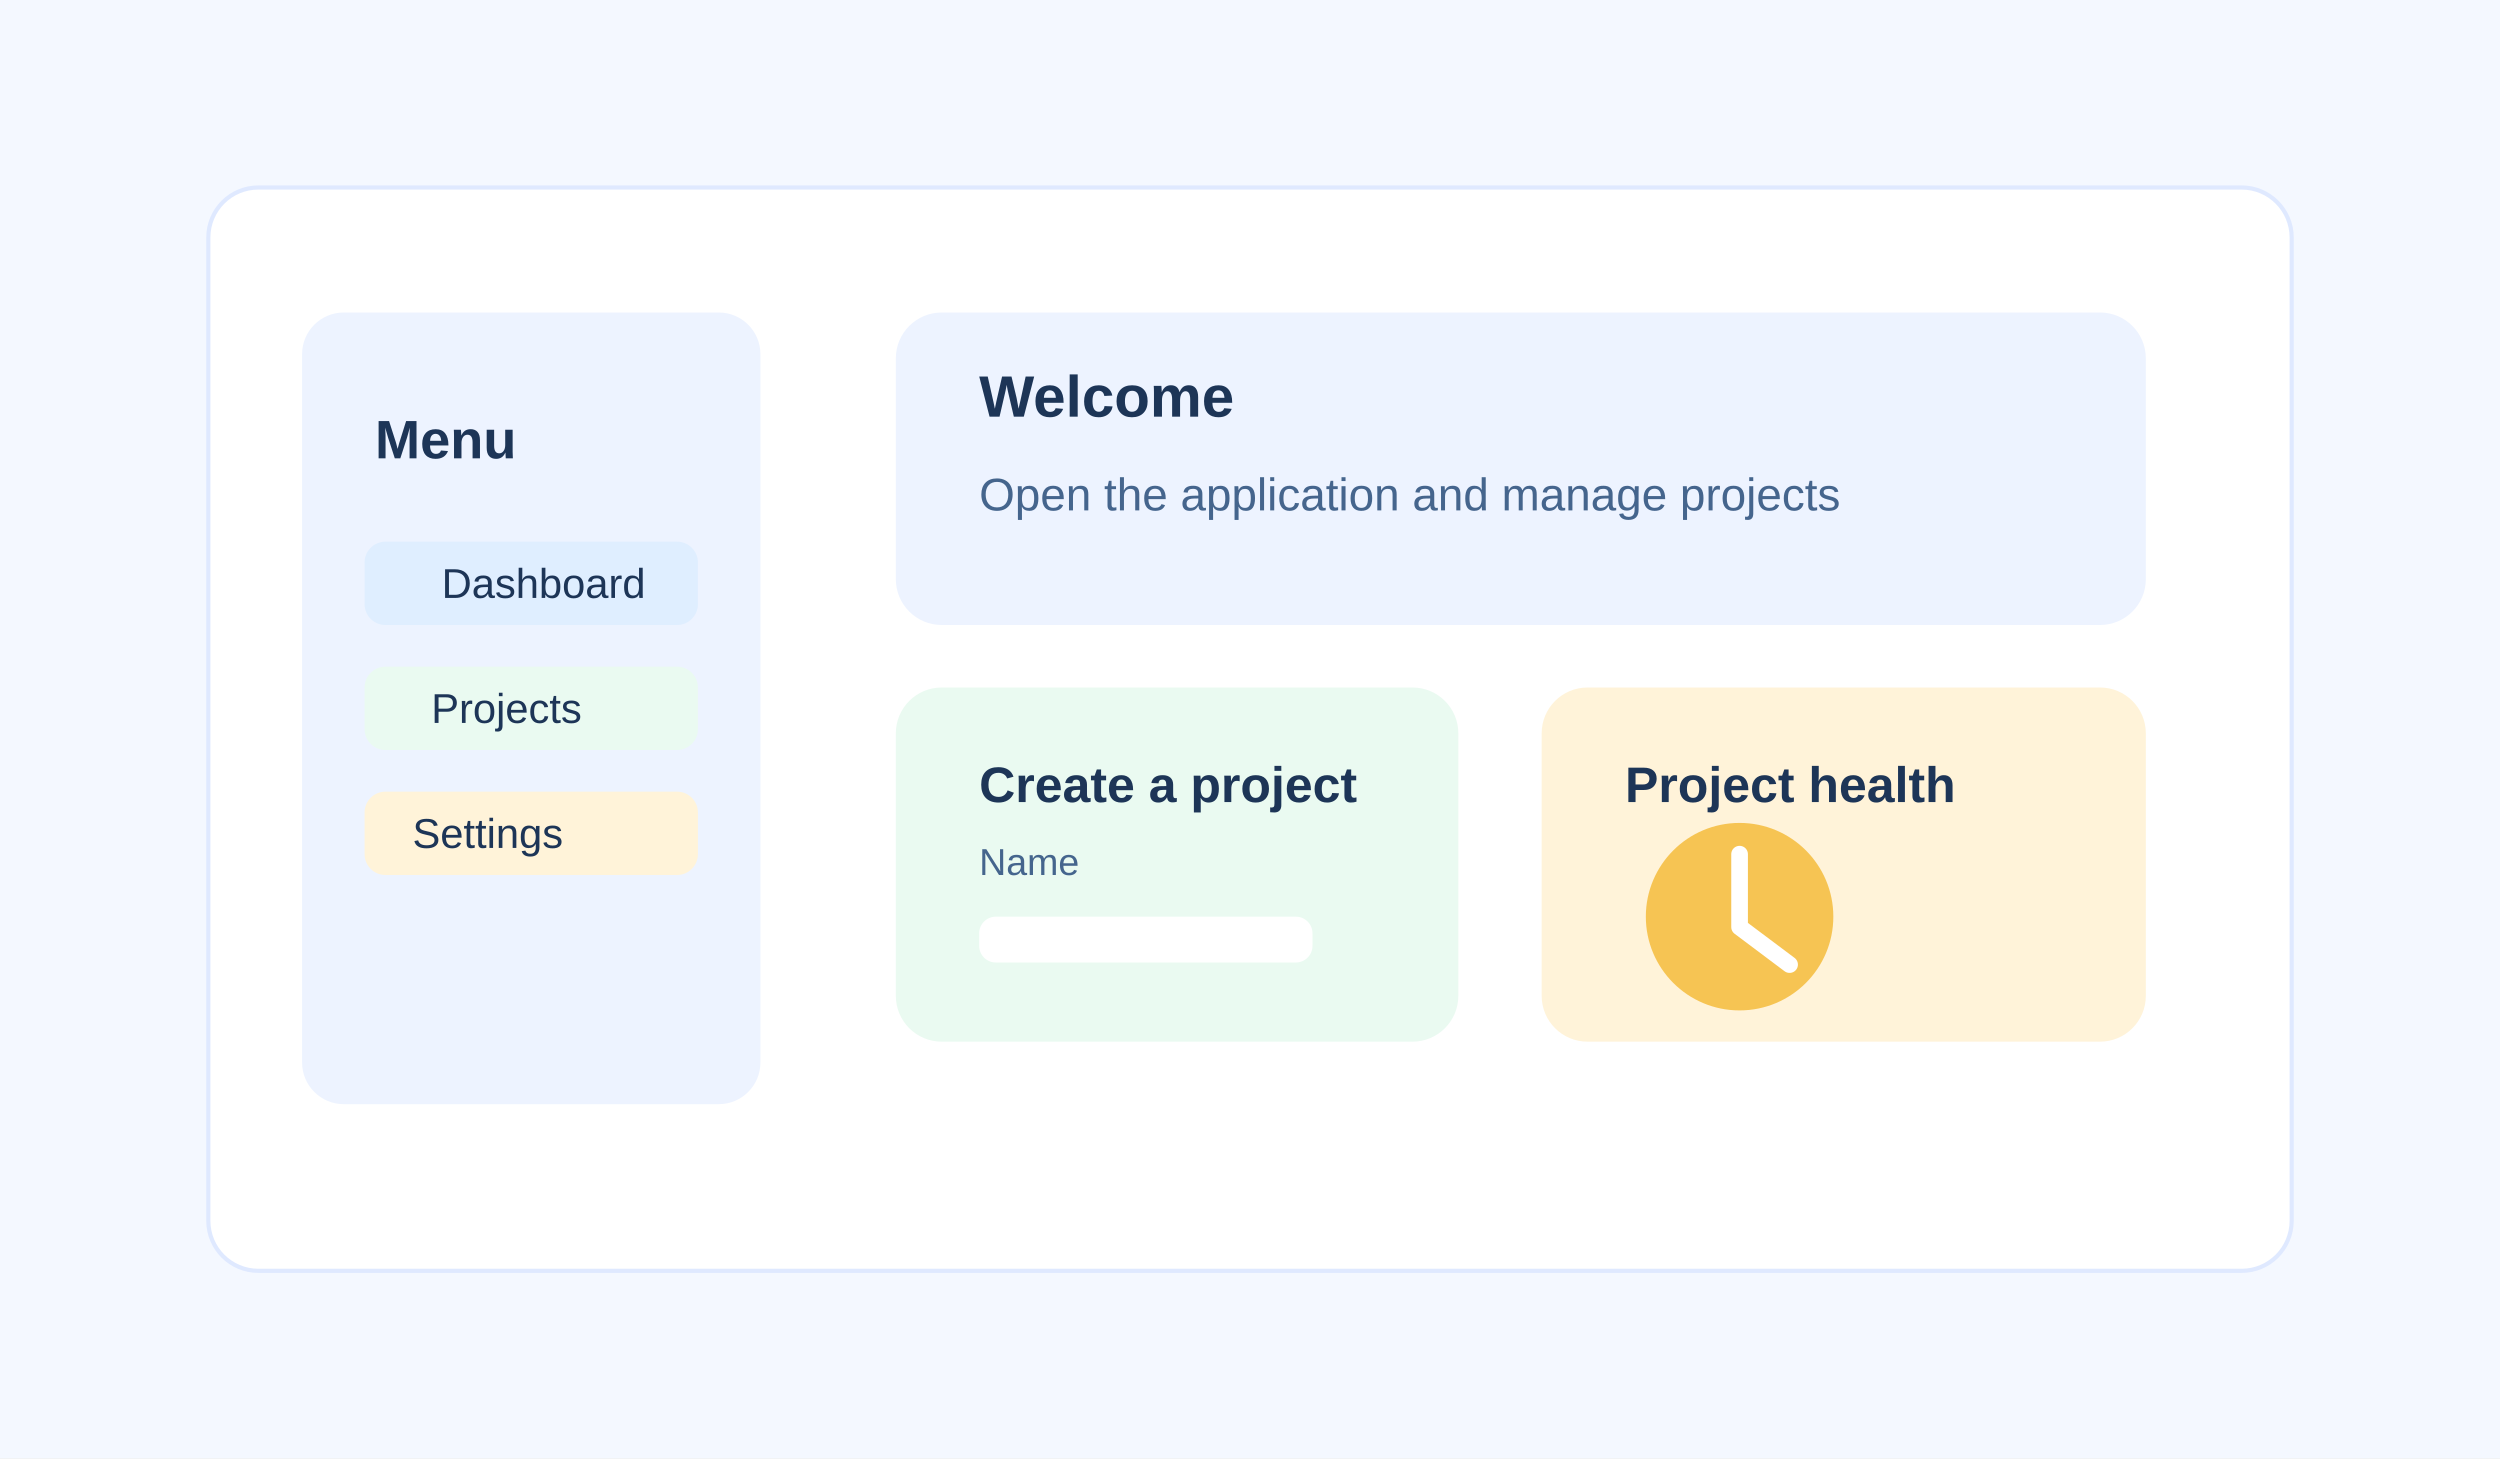
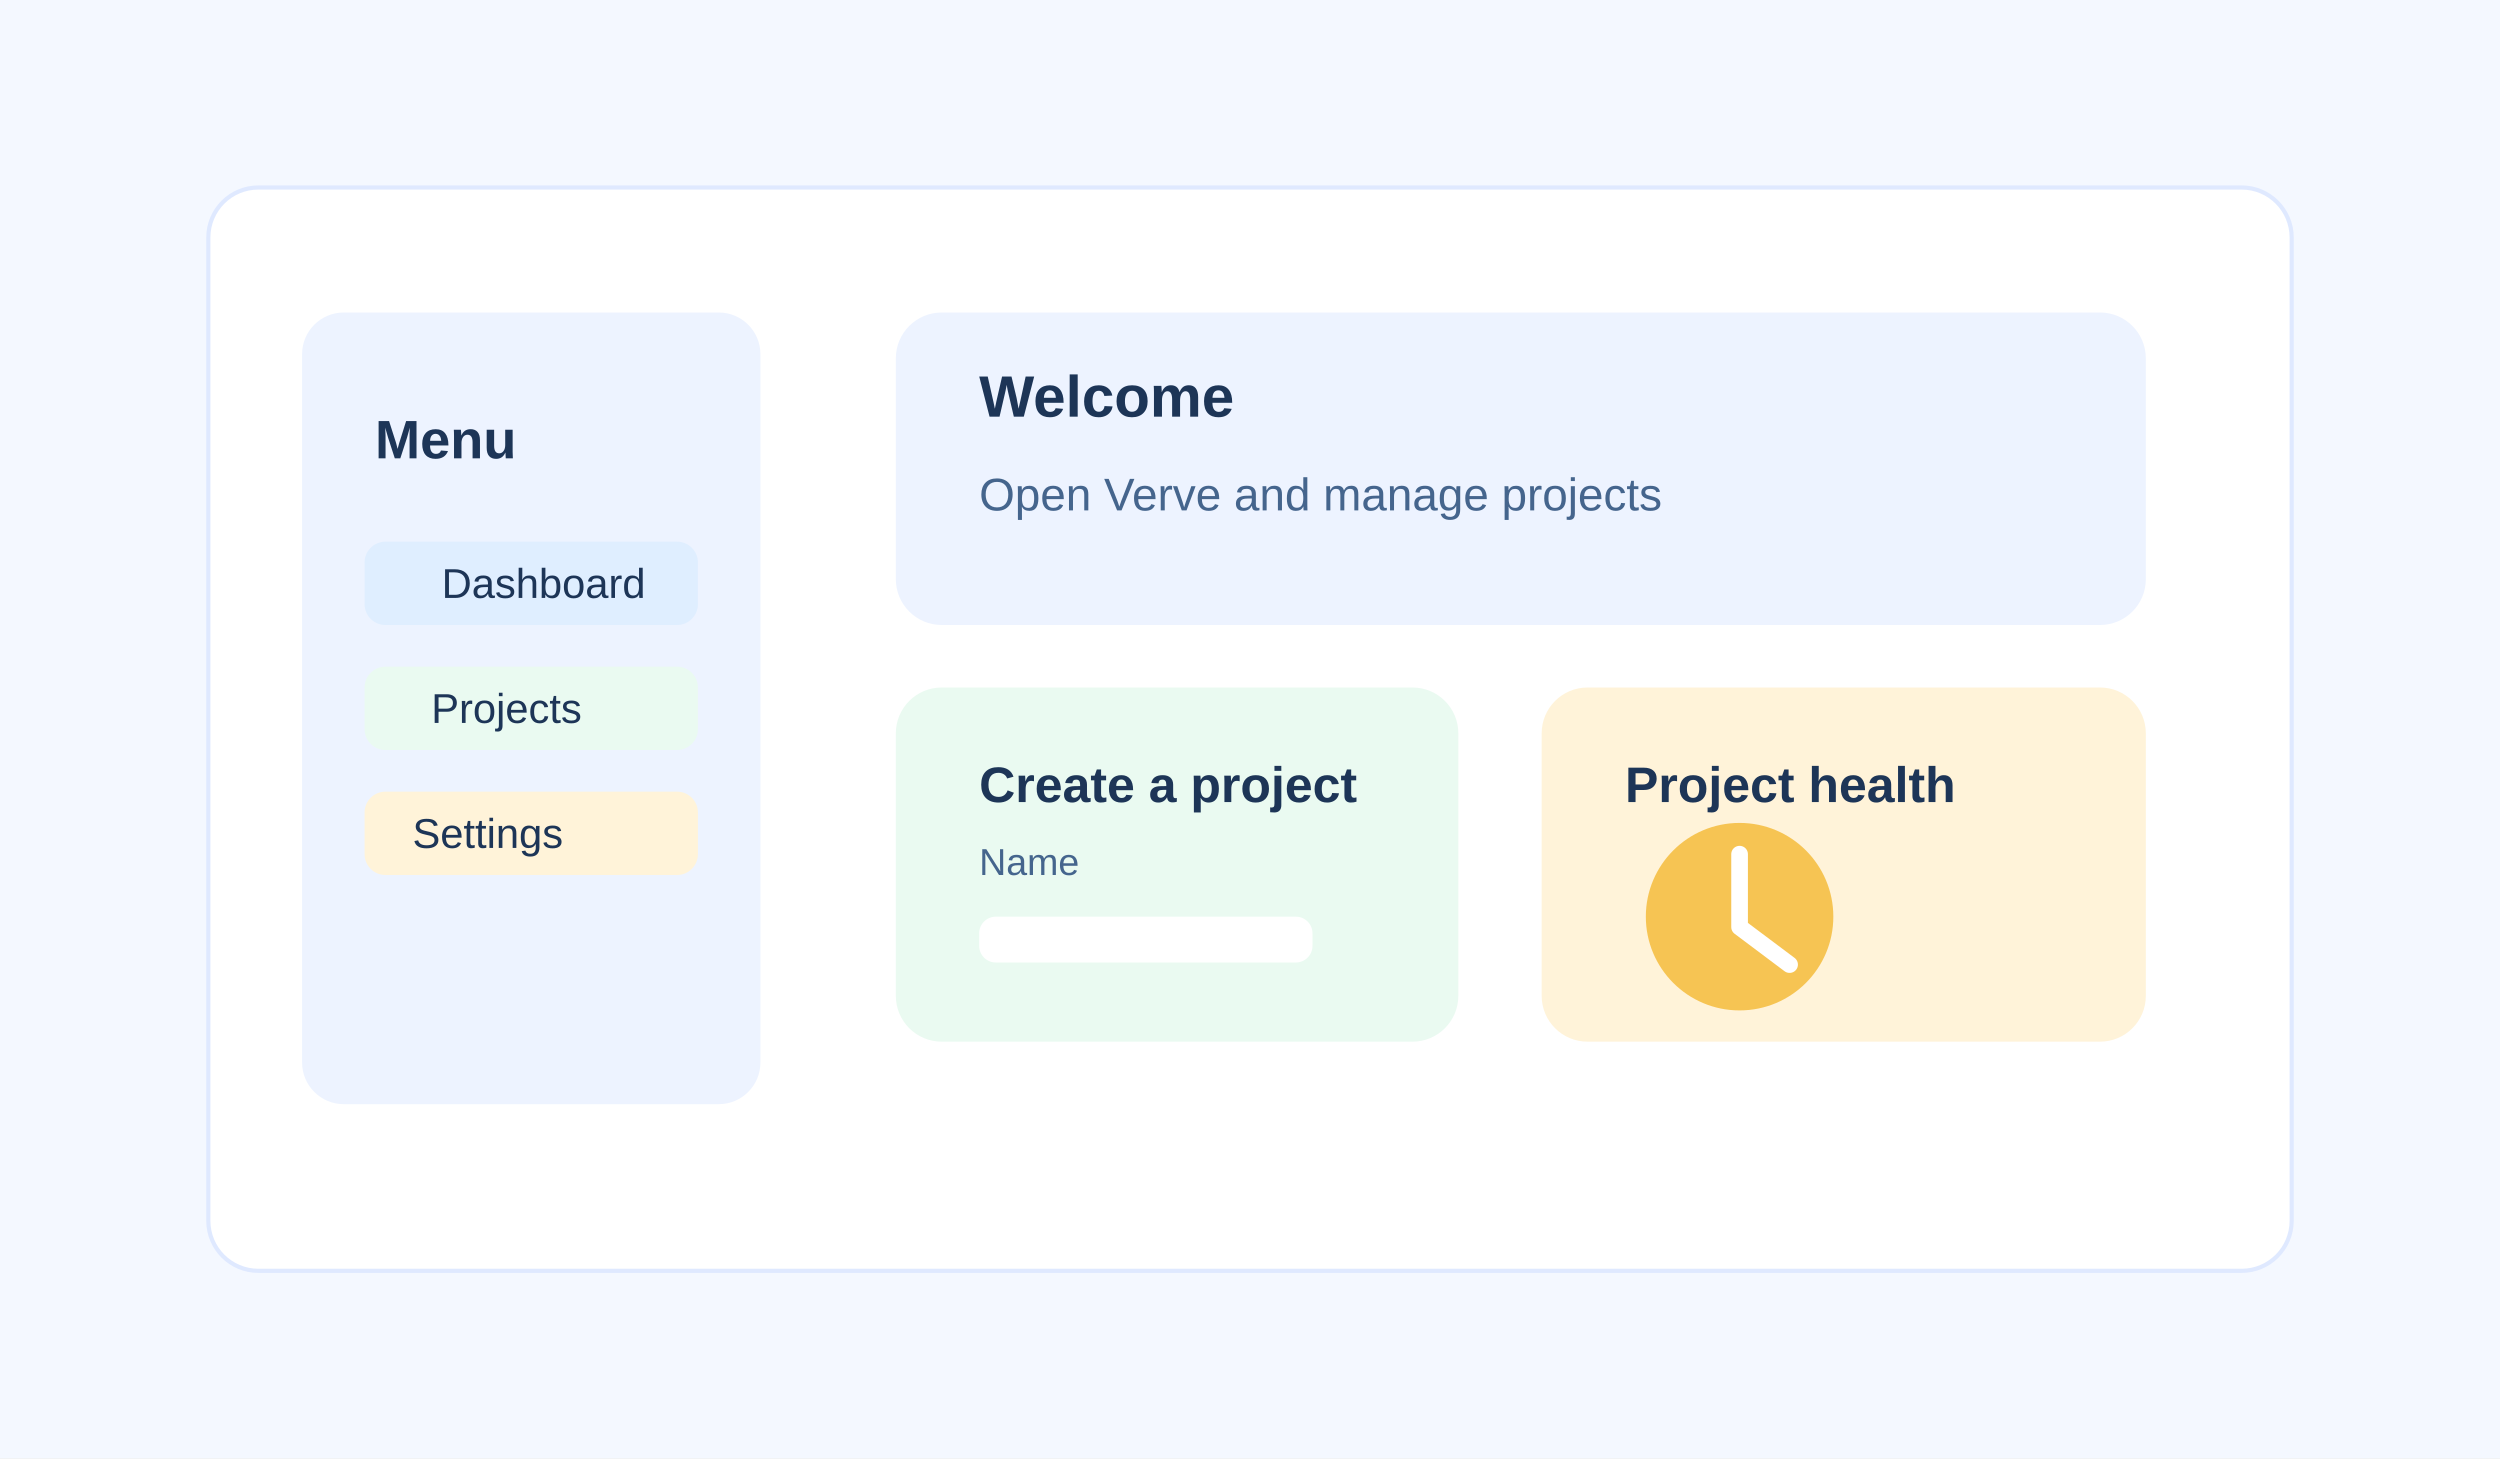
<svg xmlns="http://www.w3.org/2000/svg" width="1200" height="700" viewBox="0 0 1200 700" role="img" aria-labelledby="title desc">
  <rect width="1200" height="700" fill="#f4f8ff" />
  <rect x="100" y="90" width="1000" height="520" rx="24" fill="#ffffff" stroke="#dfe9ff" stroke-width="2" />
  <rect x="145" y="150" width="220" height="380" rx="20" fill="#edf3ff" />
  <text x="180" y="220" font-size="26" fill="#1d3557" font-family="Arial, sans-serif" font-weight="700">Menu</text>
  <rect x="175" y="260" width="160" height="40" rx="10" fill="#dfeeff" />
  <text x="212" y="287" font-size="20" fill="#1d3557" font-family="Arial, sans-serif">Dashboard</text>
  <rect x="175" y="320" width="160" height="40" rx="10" fill="#eafaf1" />
  <text x="207" y="347" font-size="20" fill="#1d3557" font-family="Arial, sans-serif">Projects</text>
  <rect x="175" y="380" width="160" height="40" rx="10" fill="#fff3d9" />
  <text x="198" y="407" font-size="20" fill="#1d3557" font-family="Arial, sans-serif">Settings</text>
  <rect x="430" y="150" width="600" height="150" rx="22" fill="#edf3ff" />
  <text x="470" y="200" font-size="28" fill="#1d3557" font-family="Arial, sans-serif" font-weight="700">Welcome</text>
-   <text x="470" y="245" font-size="22" fill="#45658d" font-family="Arial, sans-serif">Open the application and manage projects</text>
+   <text x="470" y="245" font-size="22" fill="#45658d" font-family="Arial, sans-serif">Open Verve and manage projects</text>
  <rect x="430" y="330" width="270" height="170" rx="22" fill="#eafaf1" />
  <text x="470" y="385" font-size="24" fill="#1d3557" font-family="Arial, sans-serif" font-weight="700">Create a project</text>
  <text x="470" y="420" font-size="18" fill="#45658d" font-family="Arial, sans-serif">Name</text>
  <rect x="470" y="440" width="160" height="22" rx="8" fill="#ffffff" />
  <rect x="740" y="330" width="290" height="170" rx="22" fill="#fff3d9" />
  <text x="780" y="385" font-size="24" fill="#1d3557" font-family="Arial, sans-serif" font-weight="700">Project health</text>
  <circle cx="835" cy="440" r="45" fill="#f6c453" />
  <path d="M835 410v35l24 18" stroke="#fff" stroke-width="8" stroke-linecap="round" stroke-linejoin="round" fill="none" />
</svg>
